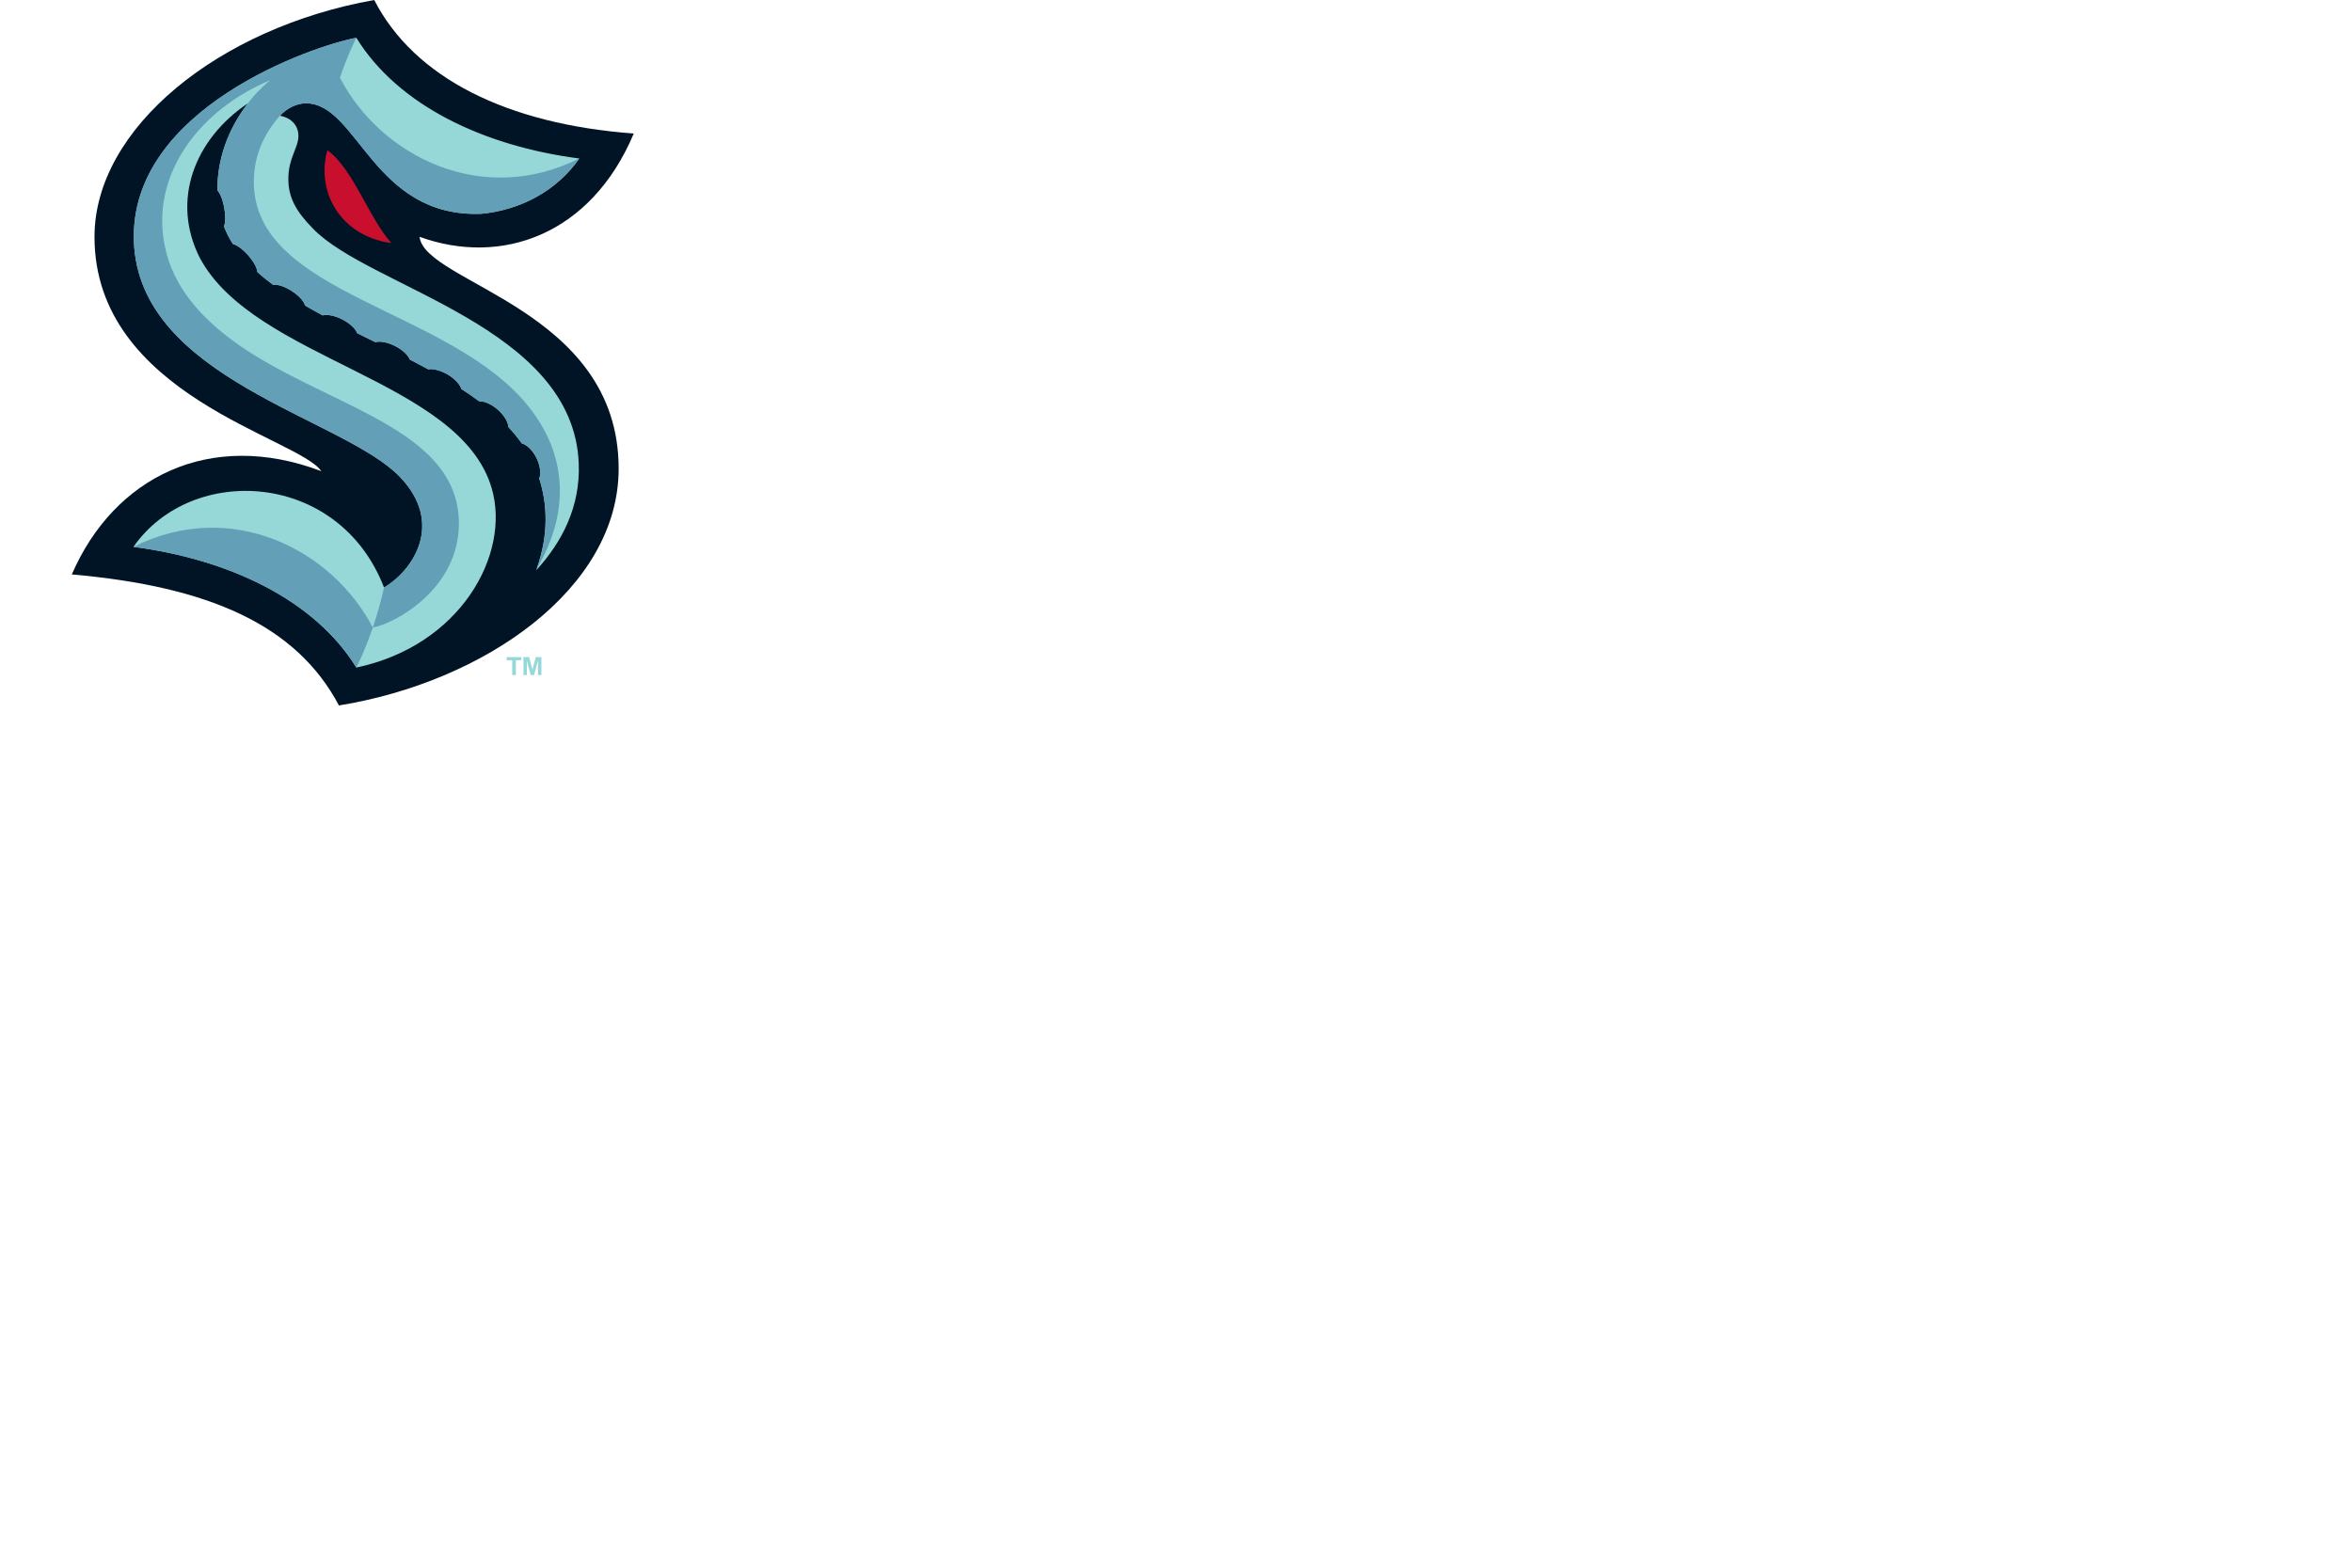
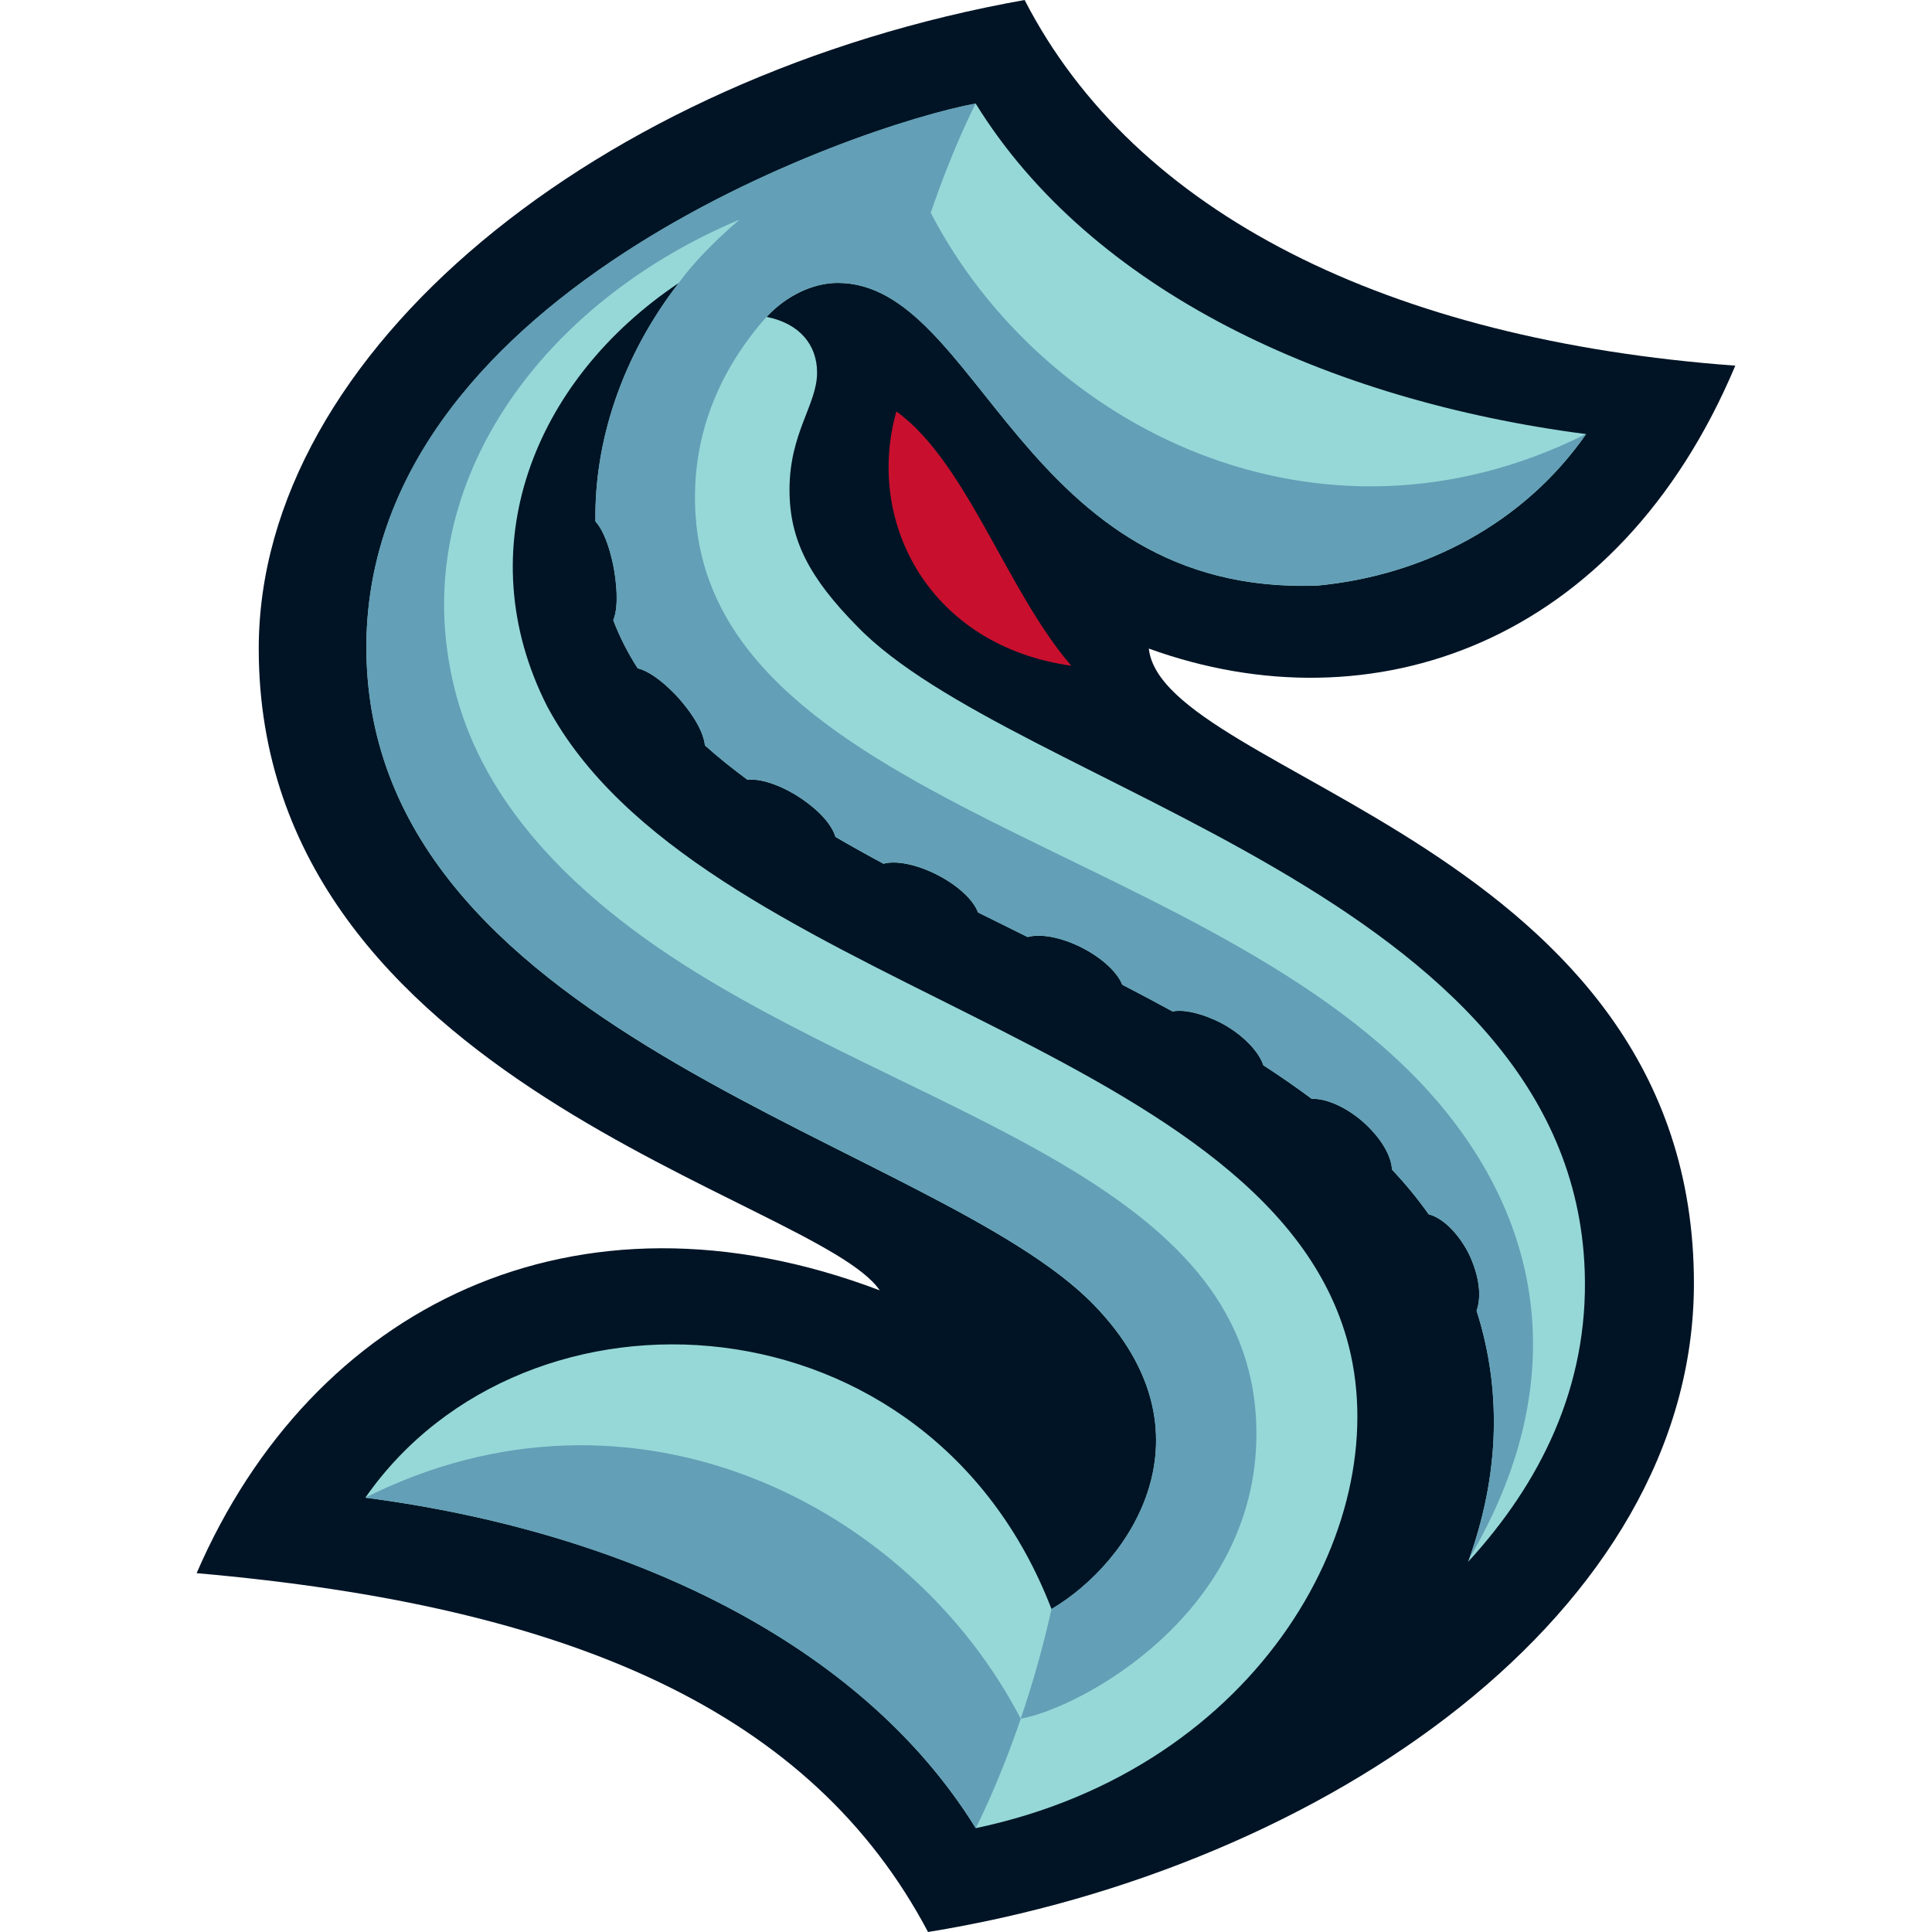
- <svg xmlns="http://www.w3.org/2000/svg" width="100%" height="100%" viewBox="0 0 960 640">
+ <svg xmlns="http://www.w3.org/2000/svg" width="100%" height="100%" viewBox="0 0 288 288">
  <style type="text/css">
    .st0 {
      fill: #001425;
    }

    .st1 {
      fill: #96D8D8;
    }

    .st2 {
      fill: #C8102E;
    }

    .st3 {
      fill: #639FB6;
    }
  </style>
  <g>
    <g>
      <path class="st0" d="M29.31,234.51c56.12,4.91,91.71,20.73,109.03,53.49c59.31-9.61,114.17-47.65,114.17-96.69    c0-65.33-79.15-75.6-81.26-94.63c33.29,12.07,69.94-0.63,87.43-42.17C206.97,50.69,169.11,31.83,152.74,0    C89.31,11.29,38.57,52.34,38.57,96.69c0,64.77,83.25,81.92,92.57,95.66C85.71,175.12,46.52,194.75,29.31,234.51z" />
      <path class="st1" d="M127.75,93.34c-7.1-7.21-10.06-12.86-10.06-20.32c0-8.53,4.11-12.7,4.11-17.48c0-4.1-2.58-7.32-7.52-8.3    c2.93-3.16,6.91-5.06,10.6-5.06c21.17,0,27.42,46.79,71.59,45.11c15.74-1.51,30.62-9.16,39.97-22.58    c-38.57-5.01-73.78-21.4-90.99-49.26c0,0,0,0,0,0c-17.85,3.25-92.69,29.08-90.8,83.06c1.97,56.29,85.22,71.94,108.51,96.11    c18.36,19.06,5.43,38.27-6.41,45.25c-18.28-47.55-78.37-50.93-102.29-16.61c38.57,5.01,73.78,21.4,90.99,49.26    c42.55-8.93,63.07-46.24,55.26-73.15c-12.93-44.54-96.88-52.37-119.15-94.09c-11.9-23.47-2.12-48.53,19.64-63.11    c-8.54,11.01-12.62,23.69-12.44,35.56c1.93,2.1,2.75,7.04,2.77,7.14c0.28,1.72,0.79,5.36-0.11,7.59c0.95,2.5,2.17,4.88,3.63,7.16    c2.91,0.73,6.19,4.53,6.25,4.61c3.2,3.68,3.7,6.01,3.78,6.89c1.98,1.77,4.1,3.47,6.35,5.13c1.87-0.22,4.73,0.69,7.63,2.53    c3.34,2.19,5.01,4.36,5.48,5.98c2.33,1.36,4.72,2.69,7.16,4c1.87-0.51,4.95,0.08,8.04,1.67c3.1,1.59,5.38,3.76,6.05,5.59    c2.45,1.22,4.92,2.45,7.4,3.67c1.87-0.54,4.98,0,8.1,1.59c3.05,1.56,5.29,3.7,6,5.51c2.53,1.31,5.03,2.64,7.5,3.99    c2.3-0.47,5.96,0.93,7.96,2.12c2.95,1.76,4.97,4.05,5.57,5.9c2.5,1.62,4.91,3.29,7.22,5.01c1.95-0.09,4.83,1.03,7.51,3.31    c2.89,2.52,4.38,5.29,4.44,7.21c2,2.14,3.84,4.36,5.48,6.69c2.37,0.59,4.75,3.33,6.08,6.08c1.84,4.01,1.6,6.83,1.06,8.29    c3.19,9.96,4.05,22.51-1.08,36.94c-0.05,0.15-0.12,0.33-0.2,0.51c10.74-11.7,18.01-26.1,17.4-43.39    C234.28,133.16,151.04,117.51,127.75,93.34z" />
      <path class="st2" d="M159.7,99.24c-9.51-10.94-15.59-30.34-26.08-37.91C128.92,78.03,138.71,96.3,159.7,99.24z" />
      <path class="st3" d="M152.16,256.21c-3.43,10.06-6.71,16.3-6.71,16.3c-17.2-27.86-52.42-44.25-90.99-49.26    C94.32,203.27,135.58,224.29,152.16,256.21z M236.44,64.69c-39.85,19.98-81.12-1.04-97.7-32.97c3.43-10.06,6.71-16.3,6.71-16.3    c-16.85,3.07-92.71,28.62-90.8,83.06c1.97,56.29,85.22,71.94,108.51,96.11c18.36,19.06,5.43,38.27-6.41,45.25    c-1.35,6.12-2.99,11.65-4.59,16.36c8.67-1.51,34.96-15.43,35.13-42.21c0.24-36.91-47.47-46.69-83.62-69.09    c-29.76-18.44-35.54-36.73-37.05-48.31c-3.55-27.24,15.67-52.12,43.62-63.85c-4.01,3.42-7.12,6.75-9.04,9.41    c-8.54,11.01-12.62,23.69-12.44,35.56c1.93,2.11,2.75,7.04,2.77,7.14c0.28,1.72,0.79,5.36-0.11,7.59c0.95,2.5,2.17,4.88,3.63,7.16    c2.91,0.73,6.19,4.53,6.25,4.61c3.2,3.68,3.7,6.01,3.78,6.89c1.98,1.77,4.1,3.47,6.35,5.13c1.87-0.22,4.73,0.69,7.63,2.53    c3.34,2.19,5.01,4.36,5.48,5.98c2.33,1.36,4.72,2.69,7.16,4c1.87-0.51,4.95,0.08,8.04,1.67c3.1,1.59,5.38,3.76,6.05,5.59    c2.45,1.22,4.92,2.45,7.4,3.67c1.87-0.54,4.98,0,8.1,1.59c3.05,1.56,5.29,3.7,6,5.51c2.53,1.31,5.03,2.64,7.5,3.99    c2.3-0.47,5.96,0.93,7.96,2.12c2.95,1.76,4.97,4.05,5.57,5.9c2.5,1.62,4.91,3.29,7.22,5.01c1.95-0.09,4.83,1.03,7.51,3.31    c2.89,2.52,4.38,5.29,4.44,7.21c2,2.14,3.84,4.36,5.48,6.69c2.37,0.59,4.75,3.33,6.08,6.08c1.84,4.01,1.6,6.83,1.06,8.29    c3.19,9.96,4.05,22.51-1.08,36.94c13.73-23.27,12.41-46.38-2.94-65.91c-32.08-40.82-112.79-45.69-112.49-92.48    c0.07-11.13,4.72-19.98,10.67-26.7c2.93-3.16,6.91-5.06,10.6-5.06c21.17,0,27.42,46.79,71.59,45.11    C212.22,85.76,227.1,78.11,236.44,64.69C236.44,64.69,236.44,64.69,236.44,64.69C236.44,64.69,236.44,64.69,236.44,64.69z" />
    </g>
-     <g>
-       <path class="st1" d="M209.07,275.61v-6.07h-2.27v-1.27h5.97v1.27h-2.21v6.07H209.07z M213.66,275.61v-7.35h2.32l1.34,5.06    l1.35-5.06h2.32v7.35h-1.42v-5.86l-1.59,5.86h-1.35l-1.58-5.86v5.86H213.66z" />
-     </g>
  </g>
</svg>
